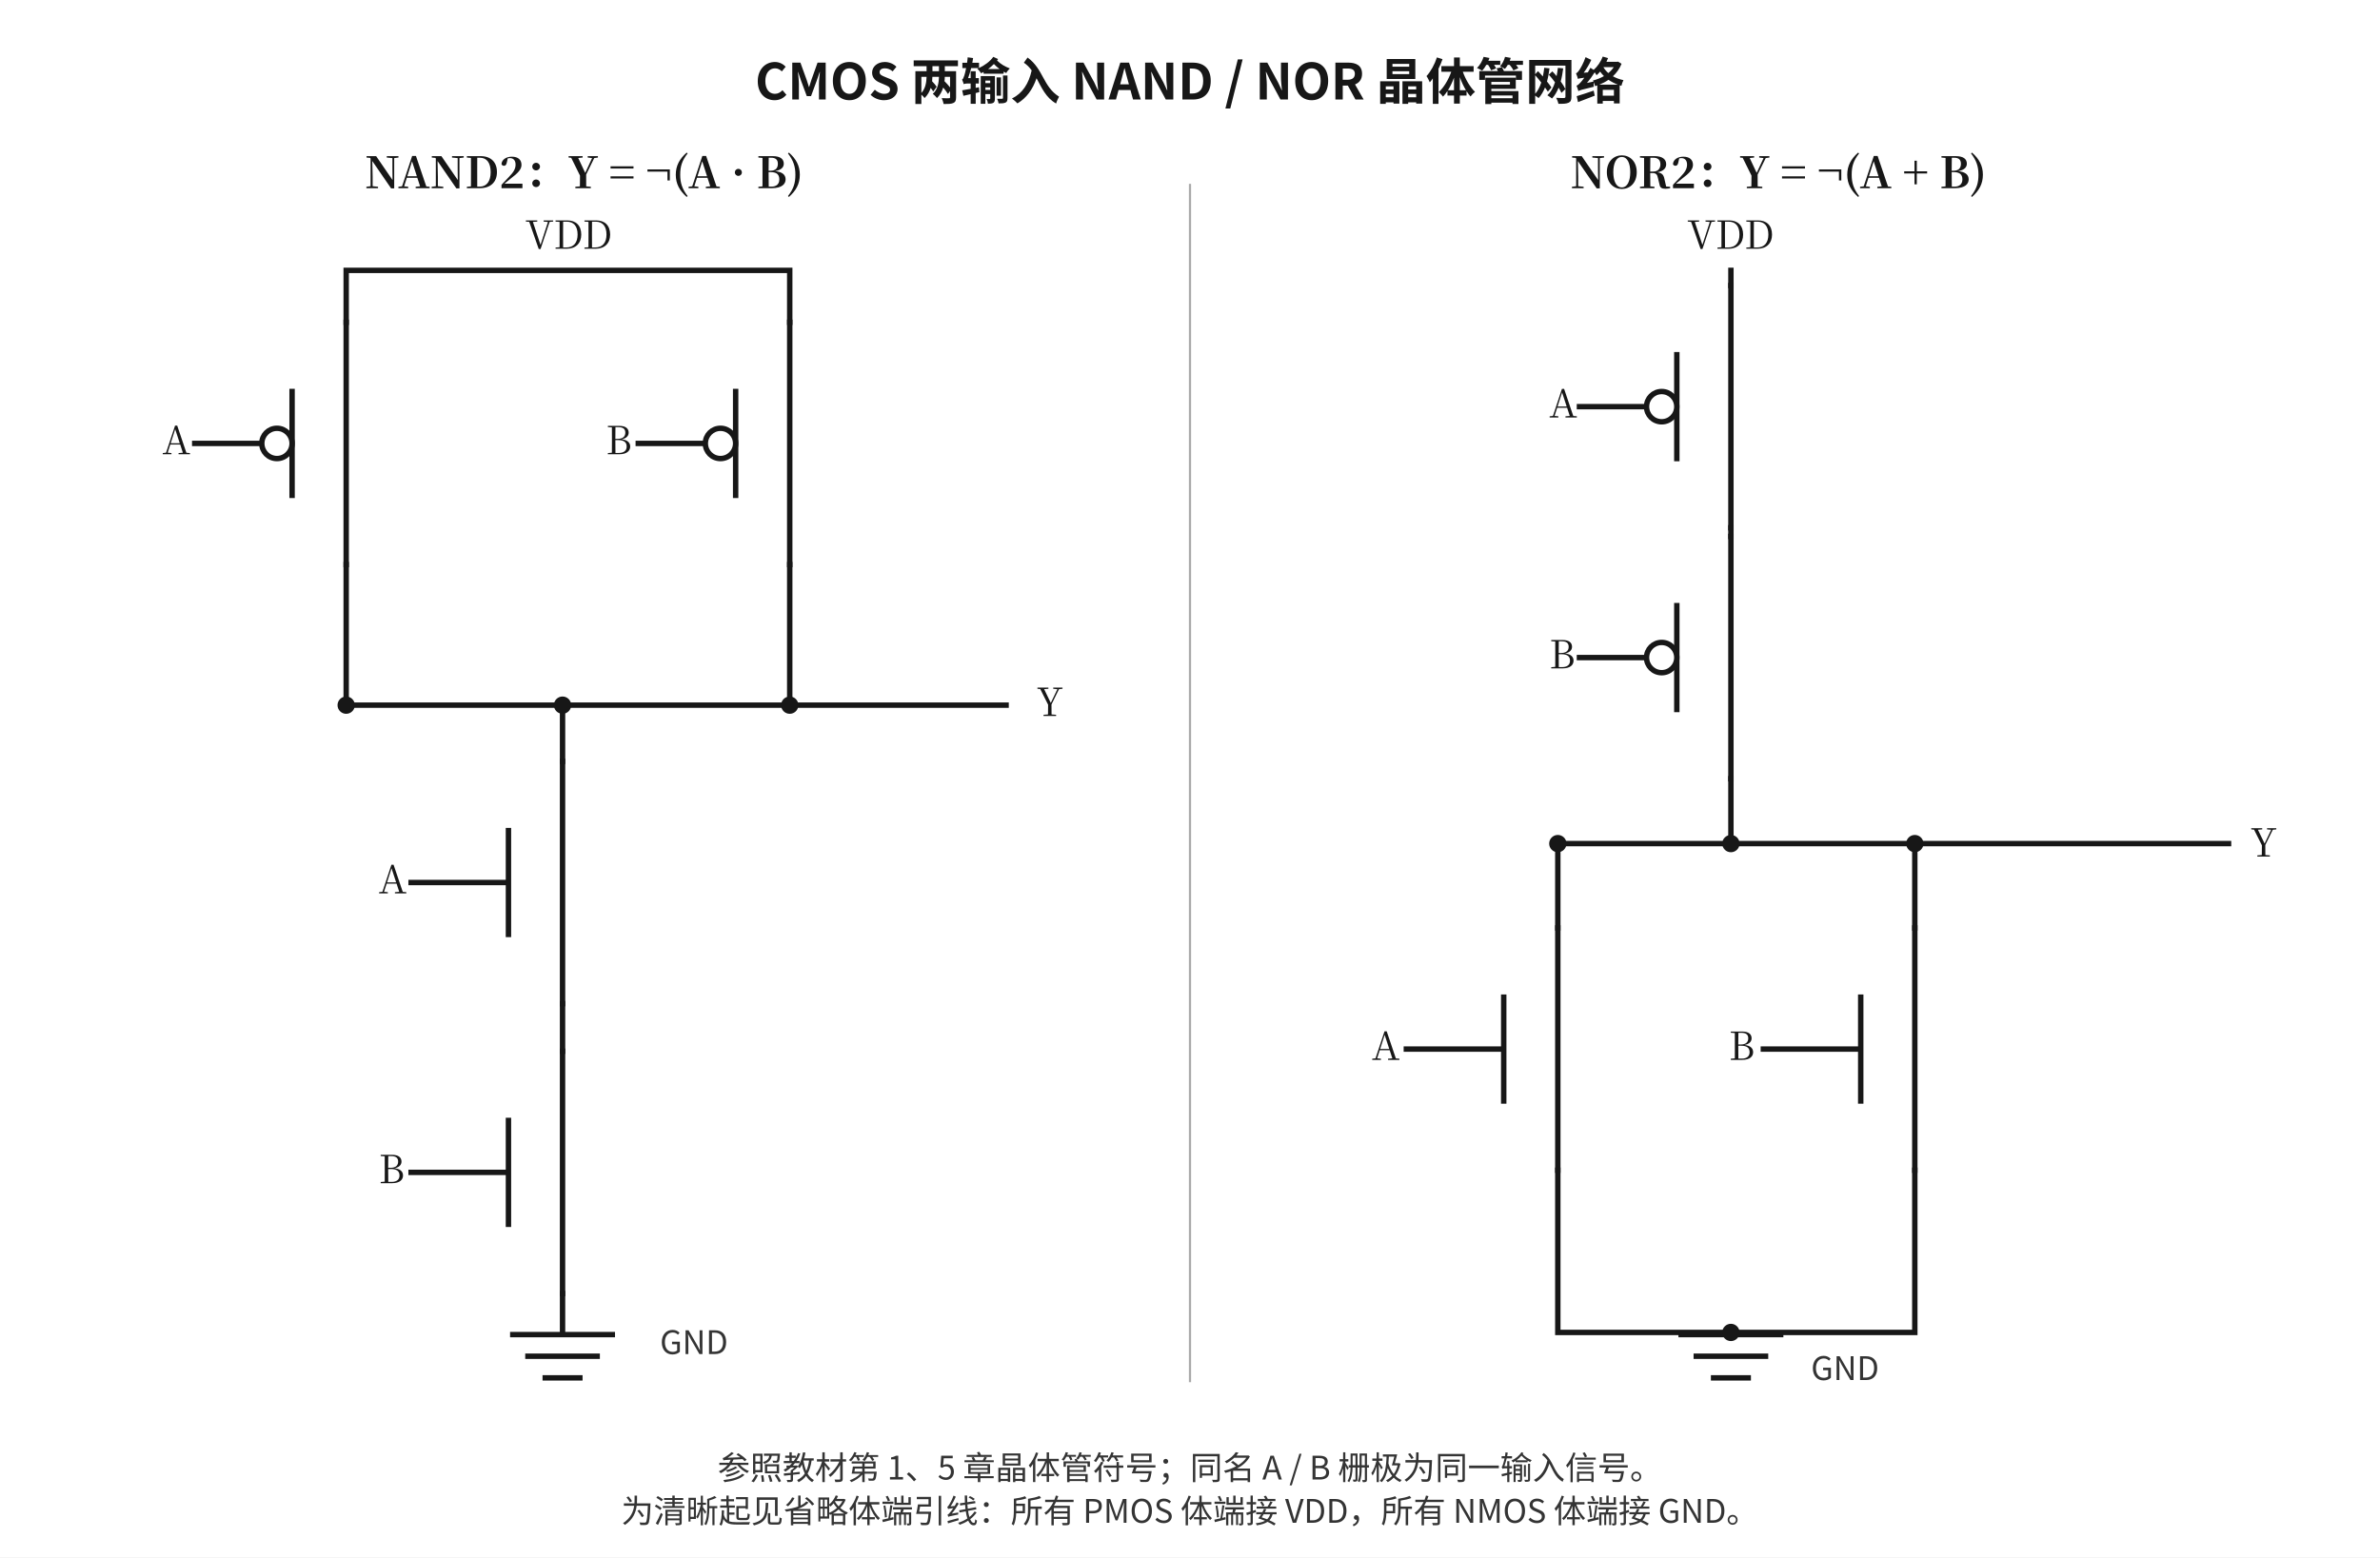
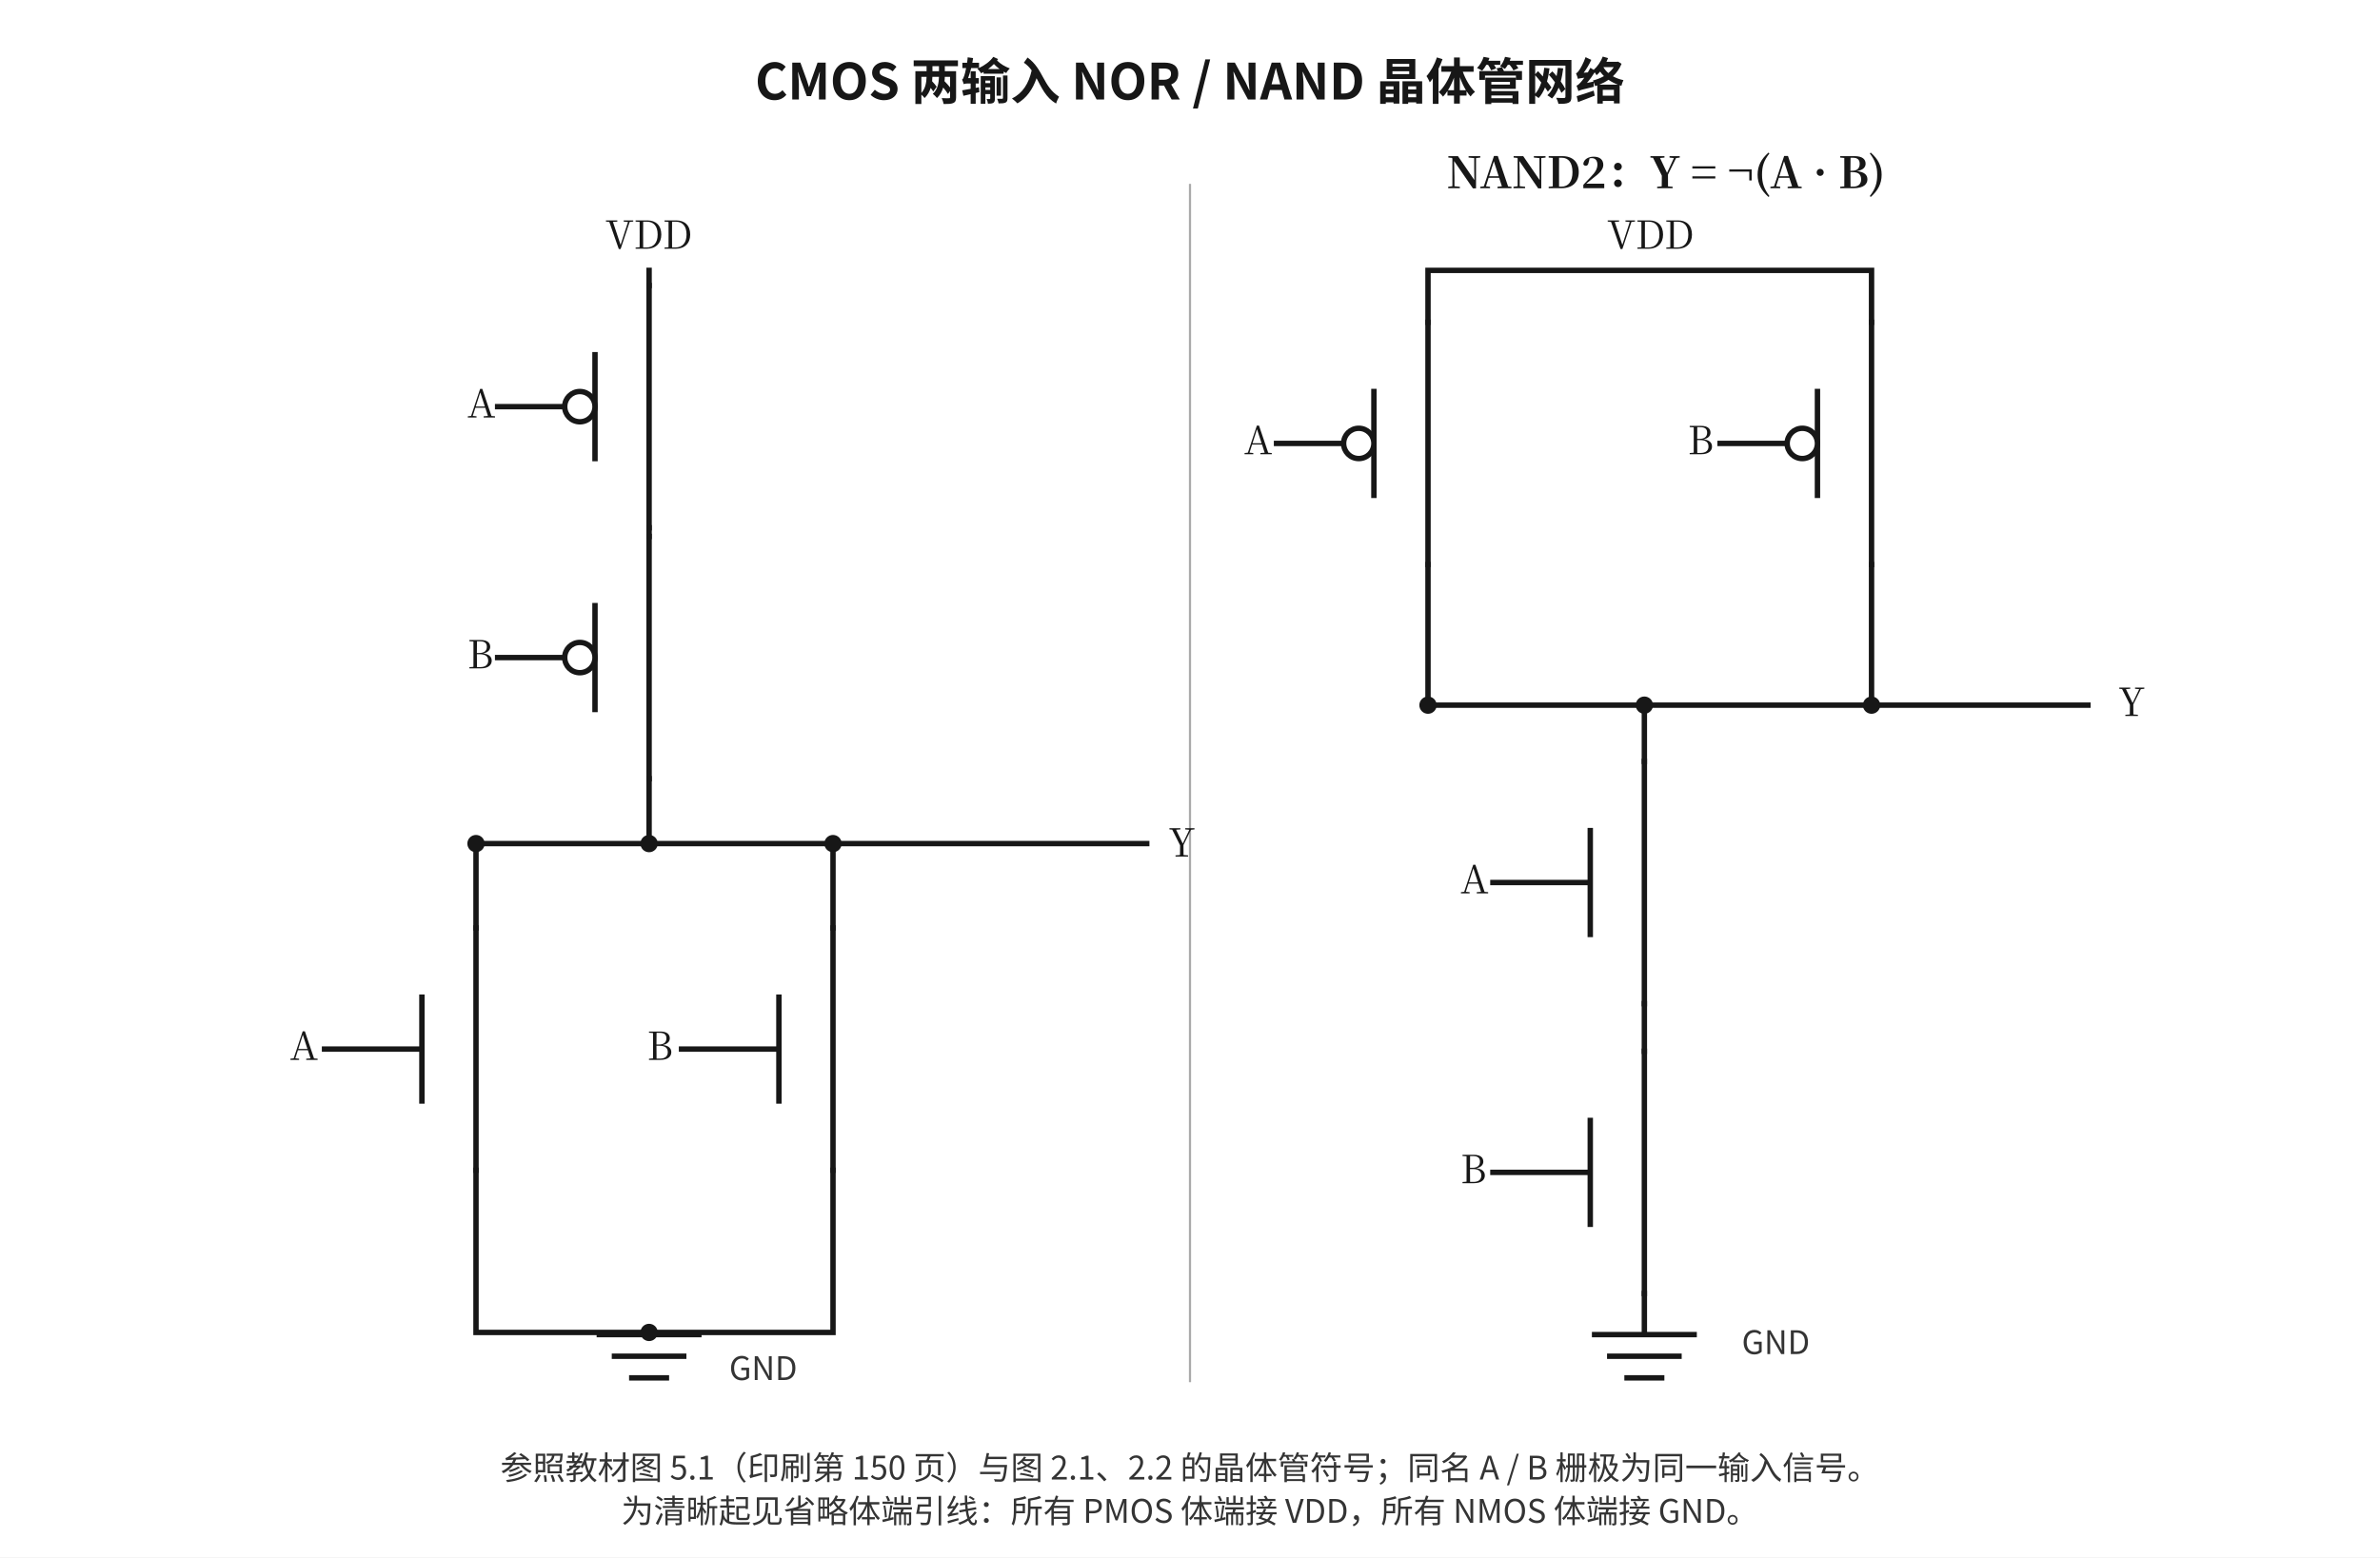
<svg xmlns="http://www.w3.org/2000/svg" xmlns:xlink="http://www.w3.org/1999/xlink" viewBox="0 0 1100 720" width="1100" height="720" role="img" aria-labelledby="ttl desc">
  <style>
 .wire{fill:none;stroke:#171717;stroke-width:2.5;stroke-linecap:square;stroke-linejoin:miter}
 .junction{fill:#171717}
 .head{fill:#171717;font:bold 23px "Noto Sans CJK SC","Microsoft YaHei",sans-serif}
 .subhead{fill:#171717;font:bold 20px Georgia,"Noto Serif CJK SC",serif}
 .label{fill:#171717;font:18px Georgia,"Noto Serif CJK SC",serif}
 .note{fill:#343434;font:15px "Noto Sans CJK SC","Microsoft YaHei",sans-serif}
</style>
  <rect width="1100" height="720" fill="white" />
  <defs>
    <g id="nmos3" class="wire">
      <path d="M0 -24 V24 M-25 -24 V24 M-70 0 H-25 M0 -56 V-24 M0 24 V56" />
    </g>
    <g id="pmos3" class="wire">
      <path d="M0 -24 V24 M-25 -24 V24 M-70 0 H-39 M0 -56 V-24 M0 24 V56" />
      <circle cx="-32" cy="0" r="7" fill="white" />
    </g>
  </defs>
-   <text x="550" y="46" text-anchor="middle" class="head">CMOS 两输入 NAND / NOR 晶体管网络</text>
+   <text x="550" y="46" text-anchor="middle" class="head">CMOS 两输入 NOR / NAND 晶体管网络</text>
  <path d="M550 85 V639" stroke="#aaa" stroke-width="1" />
-   <text x="270" y="87" text-anchor="middle" class="subhead">NAND2：Y = ¬(A · B)</text>
-   <text x="822" y="87" text-anchor="middle" class="subhead">NOR2：Y = ¬(A + B)</text>
-   <g id="nand-vdd" data-net="VDD" class="wire">
-     <path d="M160 149 V125 H365 V149" />
+   <g transform="translate(-500 0)" id="nor2-panel" data-source-figure="5.1a">
+     <text x="800" y="115" text-anchor="middle" class="label">VDD</text>
+     <path class="wire" d="M800 125 V132" />
+     <g id="nor-pmos-a" data-device="pmos3" data-input="A">
+       <use href="#pmos3" xlink:href="#pmos3" x="800" y="188" />
+     </g>
+     <g id="nor-pmos-b" data-device="pmos3" data-input="B">
+       <use href="#pmos3" xlink:href="#pmos3" x="800" y="304" />
+     </g>
+     <text x="716" y="193" class="label">A</text>
+     <text x="716" y="309" class="label">B</text>
+     <path class="wire" d="M800 244 V248" />
+     <g id="nor-output" data-net="NOR_Y" class="wire">
+       <path d="M800 360 V390 H1030 M720 390 V429 M885 390 V429 M720 390 H885" />
+     </g>
+     <circle class="junction" cx="720" cy="390" r="4" />
+     <circle class="junction" cx="800" cy="390" r="4" />
+     <circle class="junction" cx="885" cy="390" r="4" />
+     <text x="1040" y="396" class="label">Y</text>
+     <g id="nor-nmos-a" data-device="nmos3" data-input="A">
+       <use href="#nmos3" xlink:href="#nmos3" x="720" y="485" />
+     </g>
+     <g id="nor-nmos-b" data-device="nmos3" data-input="B">
+       <use href="#nmos3" xlink:href="#nmos3" x="885" y="485" />
+     </g>
+     <text x="634" y="490" class="label">A</text>
+     <text x="799" y="490" class="label">B</text>
+     <path class="wire" d="M720 541 V616 H885 V541 M800 616 V617 M777 617 H823 M784 627 H816 M792 637 H808" />
+     <circle class="junction" cx="800" cy="616" r="4" />
+     <text x="837" y="638" class="note">GND</text>
  </g>
-   <text x="263" y="115" text-anchor="middle" class="label">VDD</text>
-   <g id="nand-pmos-a" data-device="pmos3" data-input="A">
-     <use href="#pmos3" xlink:href="#pmos3" x="160" y="205" />
+   <g transform="translate(500 0)" id="nand2-panel" data-source-figure="5.1b">
+     <text x="270" y="87" text-anchor="middle" class="subhead">NAND2：Y = ¬(A · B)</text>
+     <text x="822" y="87" text-anchor="middle" class="subhead">NOR2：Y = ¬(A + B)</text>
+     <g id="nand-vdd" data-net="VDD" class="wire">
+       <path d="M160 149 V125 H365 V149" />
+     </g>
+     <text x="263" y="115" text-anchor="middle" class="label">VDD</text>
+     <g id="nand-pmos-a" data-device="pmos3" data-input="A">
+       <use href="#pmos3" xlink:href="#pmos3" x="160" y="205" />
+     </g>
+     <g id="nand-pmos-b" data-device="pmos3" data-input="B">
+       <use href="#pmos3" xlink:href="#pmos3" x="365" y="205" />
+     </g>
+     <text x="75" y="210" class="label">A</text>
+     <text x="280" y="210" class="label">B</text>
+     <g id="nand-output" data-net="NAND_Y" class="wire">
+       <path d="M160 261 V326 H465 M365 261 V326 M260 326 V352" />
+     </g>
+     <circle class="junction" cx="160" cy="326" r="4" />
+     <circle class="junction" cx="260" cy="326" r="4" />
+     <circle class="junction" cx="365" cy="326" r="4" />
+     <text x="479" y="331" class="label">Y</text>
+     <g id="nand-nmos-a" data-device="nmos3" data-input="A">
+       <use href="#nmos3" xlink:href="#nmos3" x="260" y="408" />
+     </g>
+     <g id="nand-nmos-b" data-device="nmos3" data-input="B">
+       <use href="#nmos3" xlink:href="#nmos3" x="260" y="542" />
+     </g>
+     <text x="175" y="413" class="label">A</text>
+     <text x="175" y="547" class="label">B</text>
+     <path class="wire" d="M260 464 V486 M260 598 V617 M237 617 H283 M244 627 H276 M252 637 H268" />
+     <text x="305" y="626" class="note">GND</text>
  </g>
-   <g id="nand-pmos-b" data-device="pmos3" data-input="B">
-     <use href="#pmos3" xlink:href="#pmos3" x="365" y="205" />
-   </g>
-   <text x="75" y="210" class="label">A</text>
-   <text x="280" y="210" class="label">B</text>
-   <g id="nand-output" data-net="NAND_Y" class="wire">
-     <path d="M160 261 V326 H465 M365 261 V326 M260 326 V352" />
-   </g>
-   <circle class="junction" cx="160" cy="326" r="4" />
-   <circle class="junction" cx="260" cy="326" r="4" />
-   <circle class="junction" cx="365" cy="326" r="4" />
-   <text x="479" y="331" class="label">Y</text>
-   <g id="nand-nmos-a" data-device="nmos3" data-input="A">
-     <use href="#nmos3" xlink:href="#nmos3" x="260" y="408" />
-   </g>
-   <g id="nand-nmos-b" data-device="nmos3" data-input="B">
-     <use href="#nmos3" xlink:href="#nmos3" x="260" y="542" />
-   </g>
-   <text x="175" y="413" class="label">A</text>
-   <text x="175" y="547" class="label">B</text>
-   <path class="wire" d="M260 464 V486 M260 598 V617 M237 617 H283 M244 627 H276 M252 637 H268" />
-   <text x="305" y="626" class="note">GND</text>
-   <text x="800" y="115" text-anchor="middle" class="label">VDD</text>
-   <path class="wire" d="M800 125 V132" />
-   <g id="nor-pmos-a" data-device="pmos3" data-input="A">
-     <use href="#pmos3" xlink:href="#pmos3" x="800" y="188" />
-   </g>
-   <g id="nor-pmos-b" data-device="pmos3" data-input="B">
-     <use href="#pmos3" xlink:href="#pmos3" x="800" y="304" />
-   </g>
-   <text x="716" y="193" class="label">A</text>
-   <text x="716" y="309" class="label">B</text>
-   <path class="wire" d="M800 244 V248" />
-   <g id="nor-output" data-net="NOR_Y" class="wire">
-     <path d="M800 360 V390 H1030 M720 390 V429 M885 390 V429 M720 390 H885" />
-   </g>
-   <circle class="junction" cx="720" cy="390" r="4" />
-   <circle class="junction" cx="800" cy="390" r="4" />
-   <circle class="junction" cx="885" cy="390" r="4" />
-   <text x="1040" y="396" class="label">Y</text>
-   <g id="nor-nmos-a" data-device="nmos3" data-input="A">
-     <use href="#nmos3" xlink:href="#nmos3" x="720" y="485" />
-   </g>
-   <g id="nor-nmos-b" data-device="nmos3" data-input="B">
-     <use href="#nmos3" xlink:href="#nmos3" x="885" y="485" />
-   </g>
-   <text x="634" y="490" class="label">A</text>
-   <text x="799" y="490" class="label">B</text>
-   <path class="wire" d="M720 541 V616 H885 V541 M800 616 V617 M777 617 H823 M784 627 H816 M792 637 H808" />
-   <circle class="junction" cx="800" cy="616" r="4" />
-   <text x="837" y="638" class="note">GND</text>
-   <text x="550" y="684" text-anchor="middle" class="note">参照教材第 1、5 章晶体管符号；同名 A / B 栅极为同一输入信号。</text>
+   <text x="550" y="684" text-anchor="middle" class="note">参照教材图 5.1（印刷第 150 页）与图 2.1、2.2 的晶体管符号；同名 A / B 栅极为同一输入信号。</text>
  <text x="550" y="704" text-anchor="middle" class="note">为清晰起见省略体端引线：所有 PMOS 体端接 VDD，所有 NMOS 体端接 GND。</text>
</svg>
